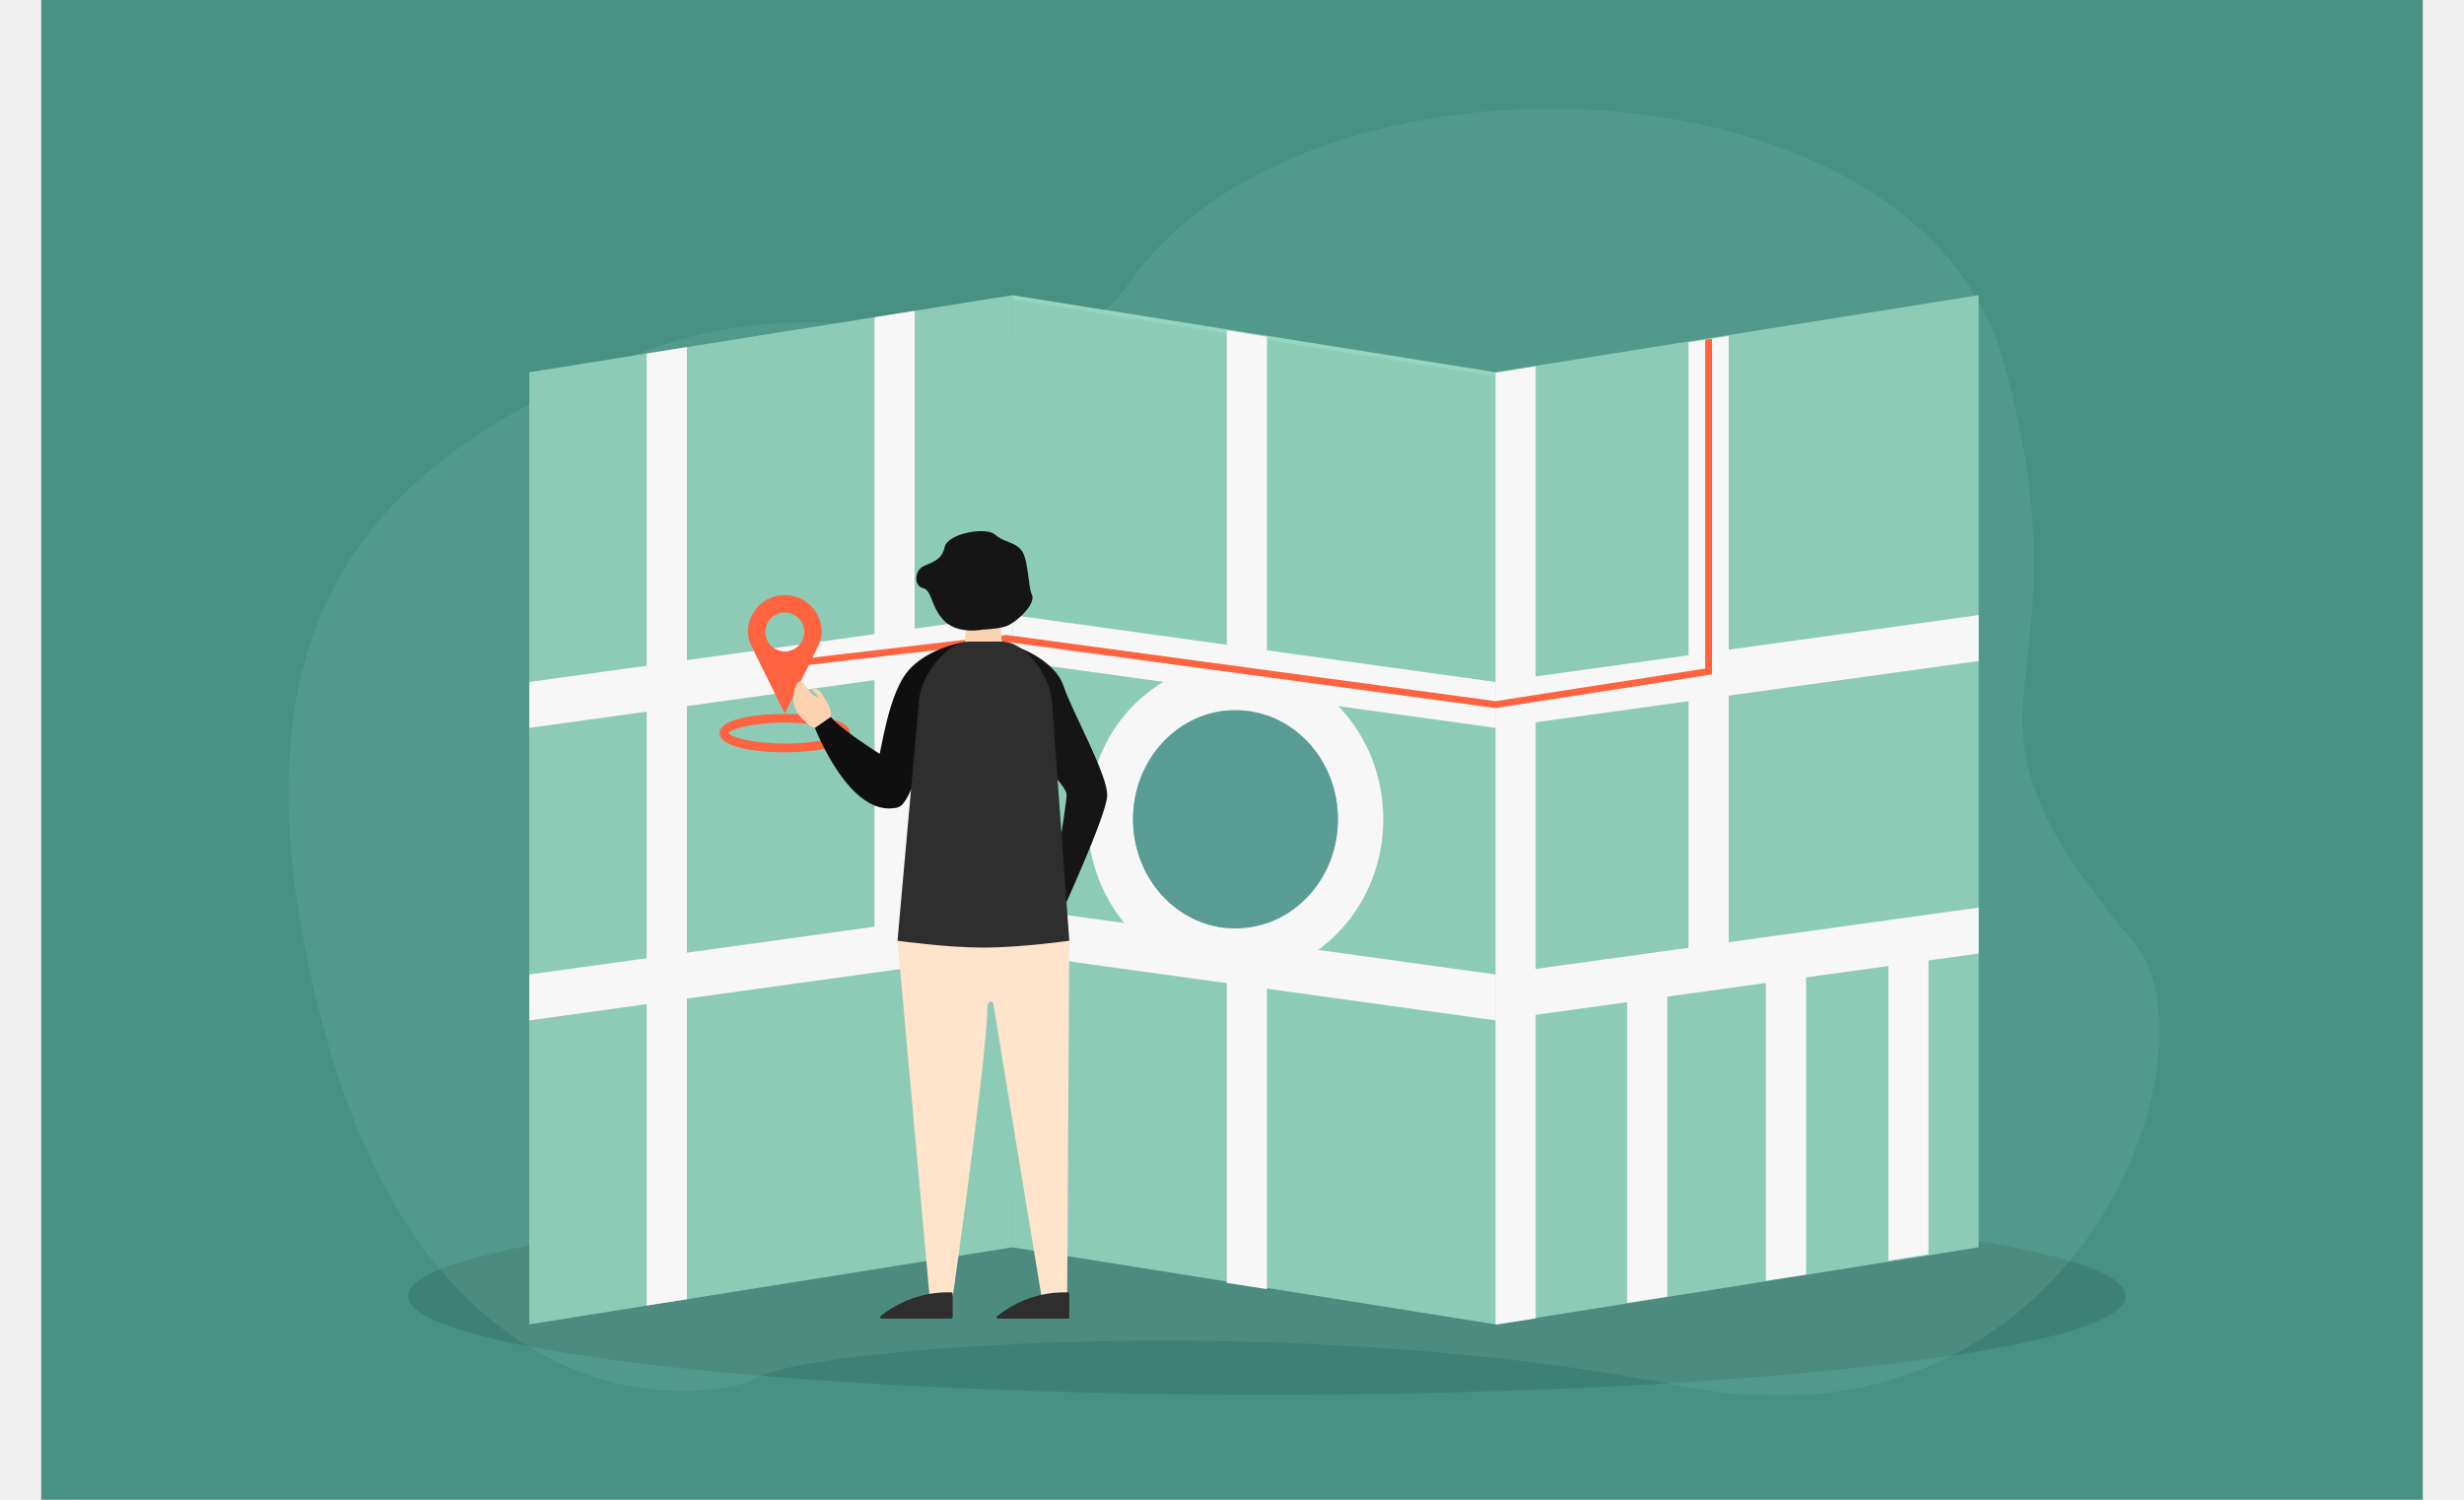
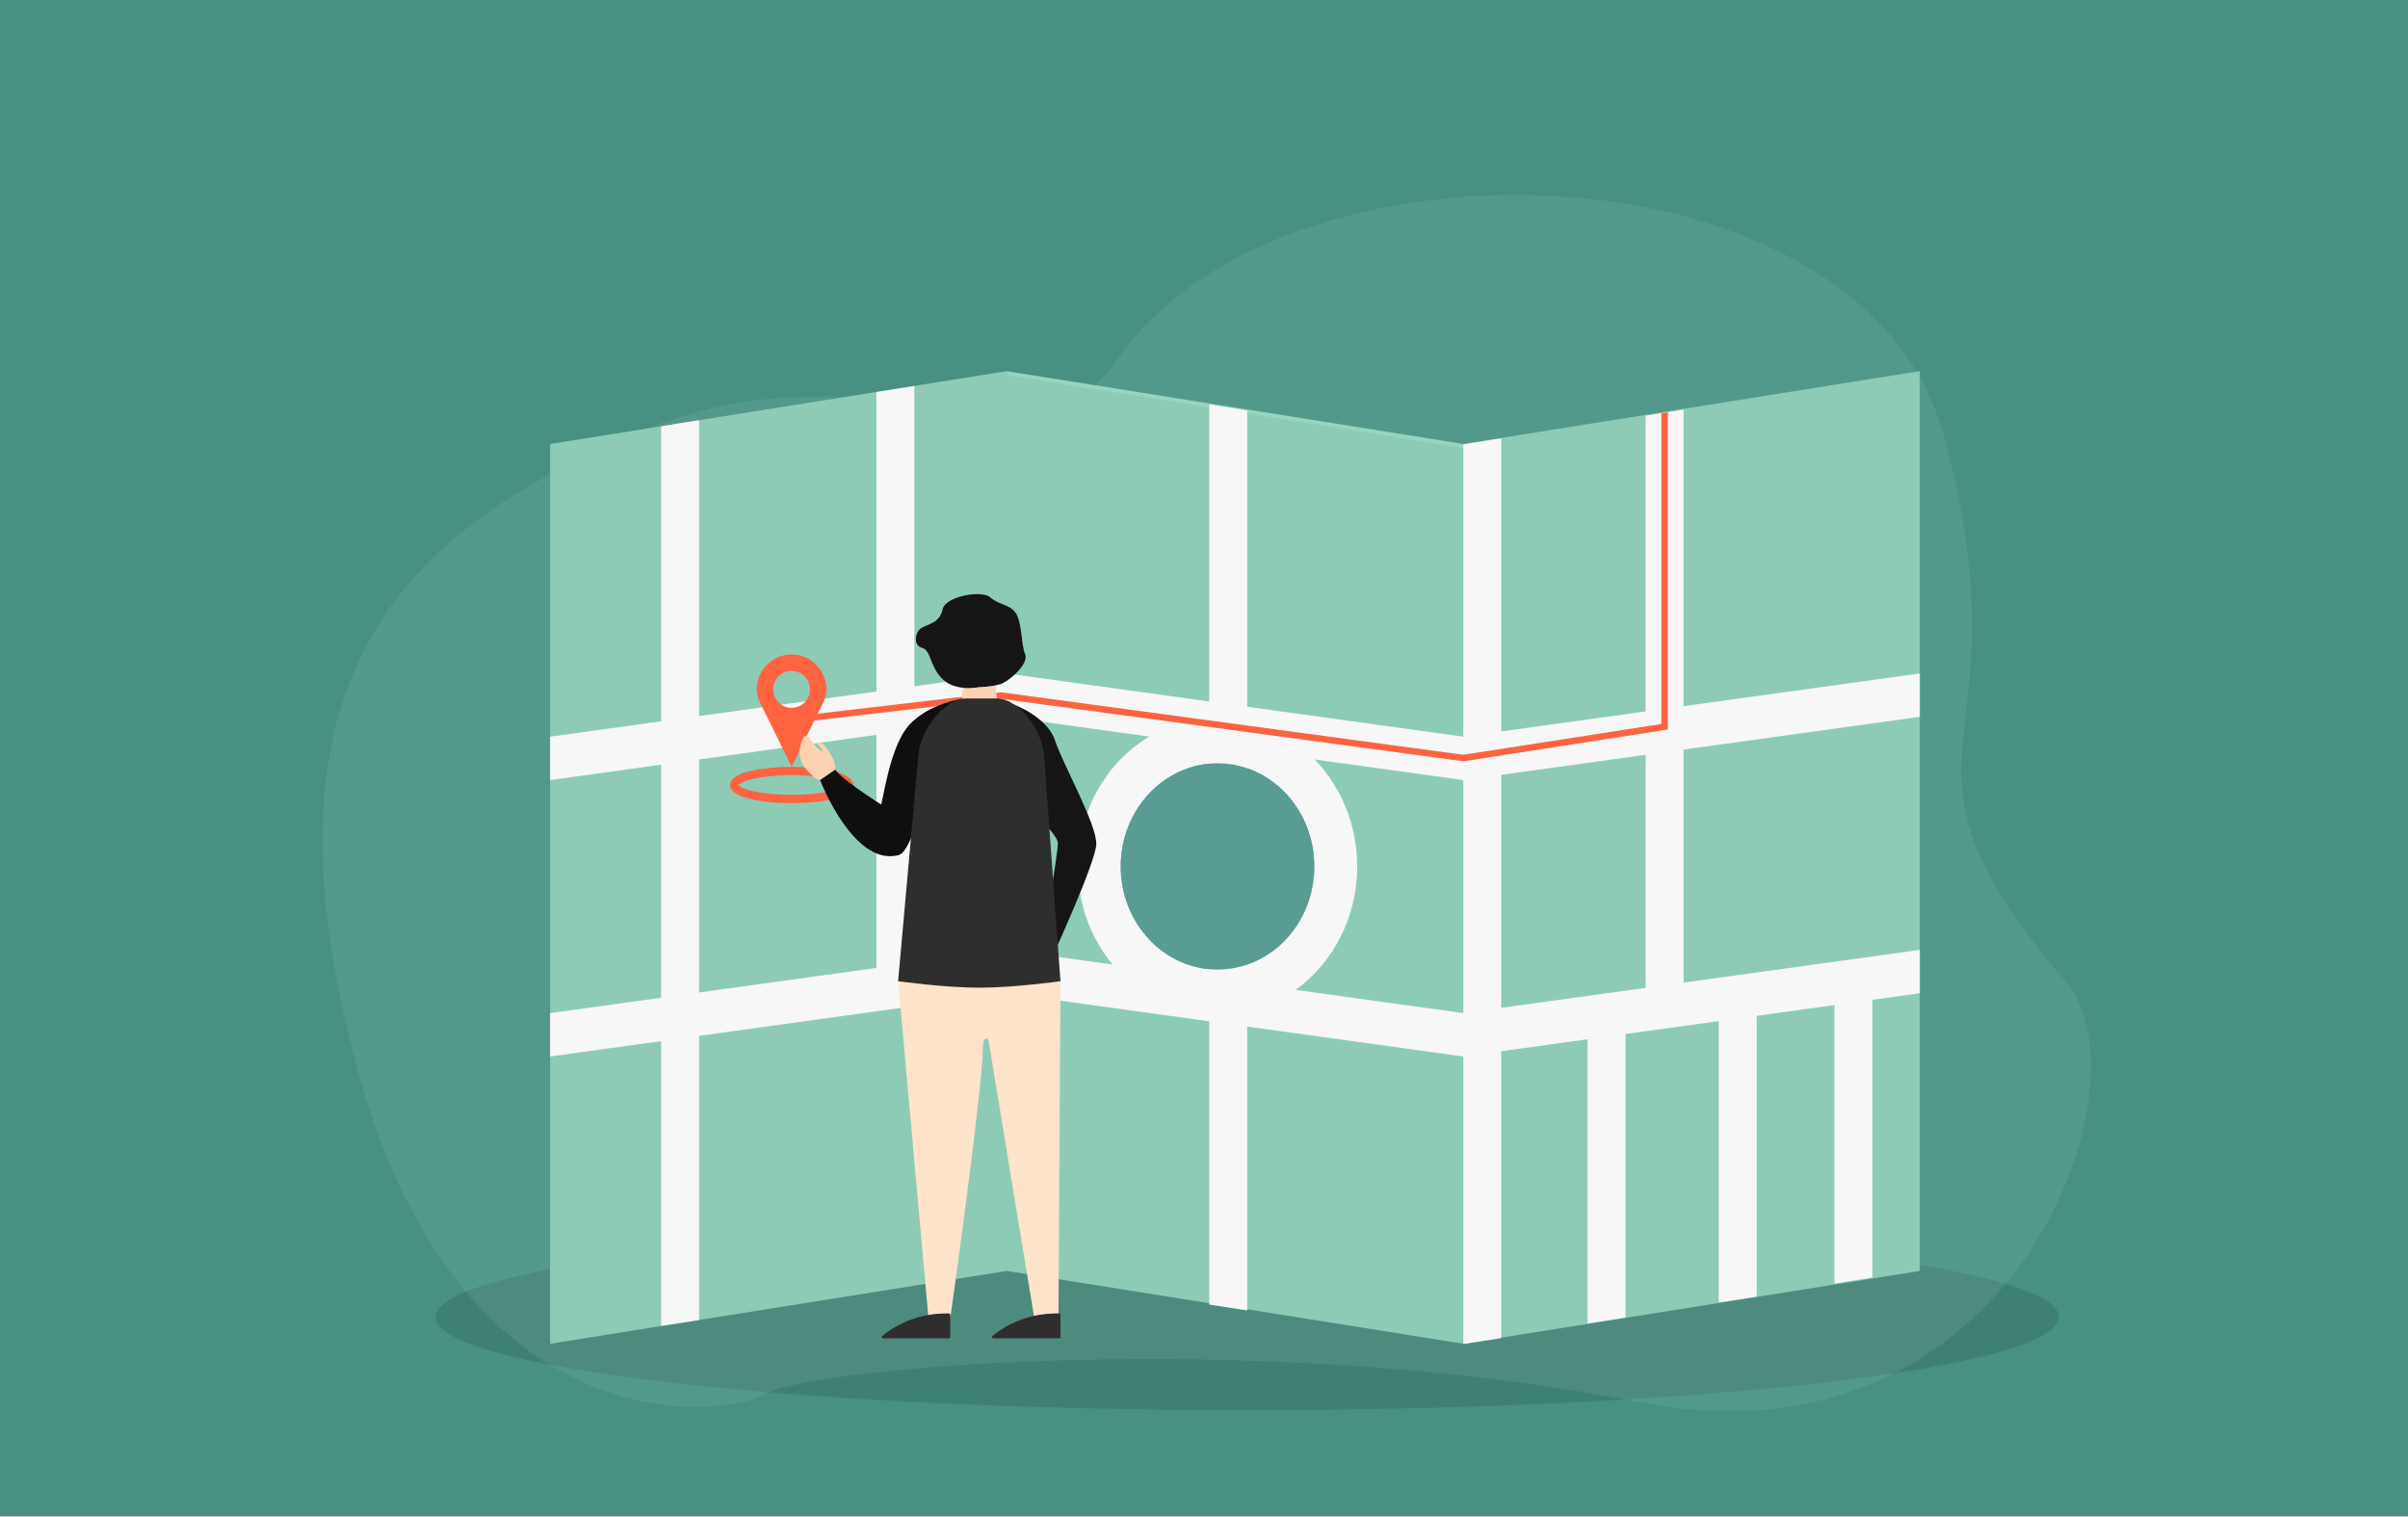
- <svg xmlns="http://www.w3.org/2000/svg" width="299" height="182" viewBox="0 0 299 182" fill="none">
-   <rect x="5" width="289" height="182" fill="#479082" />
-   <g clip-path="url(#clip0_480:2226)">
-     <path opacity="0.11" d="M153.738 169.246C211.294 169.246 257.953 163.89 257.953 157.282C257.953 150.675 211.294 145.318 153.738 145.318C96.181 145.318 49.522 150.675 49.522 157.282C49.522 163.89 96.181 169.246 153.738 169.246Z" fill="black" />
-     <path opacity="0.11" d="M91.93 167.165C87.134 170.107 52.532 174.846 39.187 124.409C25.842 73.972 46.143 56.14 75.408 43.728C106.182 30.675 125.249 51.29 137.169 34.177C158.457 3.615 232.795 6.064 243.17 44.046C254.608 85.923 233.002 83.951 258.946 114.347C269.799 127.062 252.506 177.72 203.923 168.187C155.339 158.654 97.554 163.715 91.93 167.165Z" fill="#B6E7D6" />
-     <path d="M122.851 151.367L181.478 160.719V45.173L122.851 35.821V151.367Z" fill="#97D5BF" />
-     <path opacity="0.13" d="M122.919 151.87L181.546 161.222V45.676L122.919 36.325V151.87Z" fill="#479082" />
-     <path d="M122.851 151.367L64.224 160.719V45.173L122.851 35.821V151.367Z" fill="#8DCBB7" />
-     <path d="M240.105 151.367L181.478 160.719V45.173L240.105 35.821V151.367Z" fill="#8DCBB7" />
-     <path d="M122.851 80.214L64.224 88.332V82.761L122.851 74.643V80.214Z" fill="#F7F7F7" />
-     <path d="M122.851 115.711L64.224 123.829V118.258L122.851 110.14V115.711Z" fill="#F7F7F7" />
-     <path d="M240.105 80.214L181.478 88.332V82.761L240.105 74.643V80.214Z" fill="#F7F7F7" />
-     <path d="M149.922 112.665C156.787 112.665 162.351 106.736 162.351 99.424C162.351 92.111 156.787 86.183 149.922 86.183C143.058 86.183 137.494 92.111 137.494 99.424C137.494 106.736 143.058 112.665 149.922 112.665Z" fill="#0E538C" />
-     <path d="M240.105 115.711L181.478 123.829V118.258L240.105 110.14V115.711Z" fill="#F7F7F7" />
-     <path d="M122.851 80.214L181.478 88.332V82.761L122.851 74.643V80.214Z" fill="#F7F7F7" />
-     <path d="M122.851 115.711L181.478 123.829V118.258L122.851 110.14V115.711Z" fill="#F7F7F7" />
-     <path d="M83.353 157.667L78.479 158.423V42.899L83.353 42.122V157.667Z" fill="#F7F7F7" />
-     <path d="M110.997 113.914L106.122 114.67V38.504L110.997 37.727V113.914Z" fill="#F7F7F7" />
-     <path d="M148.863 155.687L153.738 156.443V40.875L148.863 40.097V155.687Z" fill="#F7F7F7" />
-     <path d="M186.352 159.997L181.478 160.753V45.229L186.352 44.452V159.997Z" fill="#F7F7F7" />
-     <path d="M209.773 117.448L204.898 118.203V41.543L209.773 40.766V117.448Z" fill="#F7F7F7" />
-     <path d="M234.02 152.224L229.146 152.98V112.629L234.02 111.851V152.224Z" fill="#F7F7F7" />
-     <path d="M219.161 154.665L214.286 155.421V115.069L219.161 114.292V154.665Z" fill="#F7F7F7" />
-     <path d="M202.321 157.357L197.447 158.113V117.762L202.321 116.984V157.357Z" fill="#F7F7F7" />
-     <path d="M149.922 80.316C140.017 80.316 131.987 88.871 131.987 99.424C131.987 109.976 140.017 118.531 149.922 118.531C159.828 118.531 167.858 109.976 167.858 99.423C167.858 88.87 159.828 80.316 149.922 80.316ZM149.922 112.664C143.058 112.664 137.494 106.736 137.494 99.423C137.494 92.111 143.058 86.182 149.922 86.182C156.787 86.182 162.351 92.111 162.351 99.423C162.351 106.736 156.787 112.664 149.922 112.664Z" fill="#F7F7F7" />
-     <path d="M149.922 112.665C156.787 112.665 162.351 106.736 162.351 99.424C162.351 92.111 156.787 86.183 149.922 86.183C143.058 86.183 137.494 92.111 137.494 99.424C137.494 106.736 143.058 112.665 149.922 112.665Z" fill="#CCE9FF" />
-     <path opacity="0.86" d="M149.922 112.665C156.787 112.665 162.351 106.736 162.351 99.424C162.351 92.111 156.787 86.183 149.922 86.183C143.058 86.183 137.494 92.111 137.494 99.424C137.494 106.736 143.058 112.665 149.922 112.665Z" fill="#479082" />
-     <path d="M181.482 85.925L181.422 85.917L122.104 77.892L94.574 81.112L94.478 80.286L122.112 77.054L181.474 85.085L206.921 81.132V41.22L207.75 41.088V81.844L181.482 85.925Z" fill="#FF6340" />
-     <path d="M95.233 91.301C92.296 91.301 87.325 90.809 87.325 88.965C87.325 87.12 92.296 86.628 95.233 86.628C98.17 86.628 103.141 87.12 103.141 88.965C103.141 90.809 98.17 91.301 95.233 91.301ZM88.399 88.965C88.64 89.419 91.128 90.232 95.233 90.232C99.338 90.232 101.826 89.419 102.067 88.965C101.826 88.51 99.338 87.698 95.233 87.698C91.128 87.698 88.64 88.51 88.399 88.965Z" fill="#FF6340" />
-     <path d="M99.706 76.689C99.706 74.213 97.704 72.207 95.233 72.207C92.763 72.207 90.76 74.213 90.76 76.689C90.76 76.693 90.76 76.697 90.76 76.701C90.762 77.281 90.914 77.85 91.171 78.369L95.233 86.595L99.296 78.369C99.552 77.85 99.705 77.281 99.706 76.701C99.706 76.697 99.706 76.693 99.706 76.689ZM95.233 79.057C93.928 79.057 92.87 77.997 92.87 76.689C92.87 75.381 93.928 74.321 95.233 74.321C96.538 74.321 97.597 75.381 97.597 76.689C97.597 77.997 96.538 79.057 95.233 79.057Z" fill="#FF6340" />
-     <path d="M97.627 87.47C97.627 87.47 95.423 85.865 96.595 83.178C97.265 81.643 97.889 84.084 99.041 84.556C99.041 84.556 99.486 84.854 99.144 84.374C98.803 83.895 98.524 83.862 98.559 83.663C98.595 83.465 98.677 83.434 98.986 83.578C99.449 83.795 99.564 83.899 99.892 84.441C100.219 84.982 101.402 86.722 100.537 87.337C99.672 87.952 99.163 89.159 97.627 87.47Z" fill="#FCD2B1" />
-     <path d="M121.783 79.701H116.883L117.459 74.178H121.207L121.783 79.701Z" fill="#FCD2B1" />
-     <path d="M119.333 76.389C122.256 76.389 124.625 74.015 124.625 71.087C124.625 68.159 122.256 65.785 119.333 65.785C116.411 65.785 114.042 68.159 114.042 71.087C114.042 74.015 116.411 76.389 119.333 76.389Z" fill="#FAB9AF" />
-     <path d="M108.909 114.164L112.791 157.266H115.632C115.632 157.266 119.797 127.728 119.797 122.607C119.797 121.233 120.471 121.428 120.532 121.822C120.596 122.236 126.362 157.217 126.362 157.217L129.498 157.119L129.757 114.164C129.757 114.164 125.841 113.956 120.122 113.956C114.403 113.956 108.909 114.164 108.909 114.164Z" fill="#FFE3CA" />
-     <path d="M117.259 77.885C117.259 77.885 111.69 78.597 109.485 82.426C107.28 86.255 106.784 92.816 106.122 93.7C105.461 94.584 107.925 99.72 109.672 97.423C111.419 95.127 112.425 88.759 112.866 87.728C113.307 86.697 117.259 77.885 117.259 77.885Z" fill="#0F0F0F" />
-     <path d="M123.621 78.582C123.621 78.582 128.02 80.124 129.054 83.245C130.089 86.365 134.511 94.146 134.352 96.625C134.192 99.104 128.814 110.802 128.814 110.802L127.348 110.068C127.348 110.068 129.443 97.721 129.427 96.417C129.41 95.112 124.651 91.721 125.743 87.438C125.809 87.181 119.227 81.936 123.621 78.582Z" fill="#151515" />
-     <path d="M119.333 76.39C119.333 76.39 116.344 77.05 114.63 75.381C112.915 73.712 113.16 71.65 111.984 71.356C110.808 71.061 111.053 69.245 111.984 68.754C112.915 68.263 114.287 68.066 114.63 66.397C114.973 64.728 119.668 63.894 120.75 64.876C121.832 65.857 123.155 65.71 123.988 66.839C124.82 67.968 124.738 71.191 125.212 72.141C125.8 73.319 123.166 75.688 121.99 76.031C120.814 76.375 119.333 76.39 119.333 76.39Z" fill="#151515" />
-     <path d="M129.757 114.164C129.757 114.164 123.84 114.995 119.333 114.995C114.827 114.995 108.91 114.164 108.91 114.164L111.521 84.975C111.741 82.115 114.78 77.86 117.643 77.86H121.591C124.494 77.86 127.476 82.174 127.645 85.077L129.757 114.164Z" fill="#2E2E2E" />
-     <path d="M115.439 160.015H106.961C106.806 160.015 106.737 159.819 106.858 159.721C109.171 157.851 112.053 156.831 115.025 156.831H115.439C115.529 156.831 115.603 156.905 115.603 156.996V159.85C115.603 159.941 115.529 160.015 115.439 160.015Z" fill="#2E2E2E" />
-     <path d="M129.592 160.015H121.115C120.96 160.015 120.89 159.819 121.011 159.721C123.324 157.851 126.206 156.831 129.178 156.831H129.592C129.683 156.831 129.757 156.905 129.757 156.996V159.85C129.757 159.941 129.683 160.015 129.592 160.015Z" fill="#2E2E2E" />
-     <path d="M98.892 88.332C98.892 88.332 103.141 99.423 108.909 97.982L107.801 92.143C107.801 92.143 102.364 88.845 100.811 87.006L98.892 88.332Z" fill="#0F0F0F" />
+ <svg xmlns="http://www.w3.org/2000/svg" width="289" height="182" viewBox="0 0 289 182" fill="none">
+   <rect width="289" height="182" fill="#479082" />
+   <g clip-path="url(#clip0_625:2049)">
+     <path opacity="0.11" d="M149.687 169.247C203.48 169.247 247.089 164.24 247.089 158.065C247.089 151.889 203.48 146.883 149.687 146.883C95.893 146.883 52.285 151.889 52.285 158.065C52.285 164.24 95.893 169.247 149.687 169.247Z" fill="black" />
+     <path opacity="0.11" d="M91.92 167.301C87.438 170.051 55.097 174.48 42.625 127.34C30.153 80.201 49.126 63.535 76.478 51.934C105.24 39.735 123.061 59.002 134.202 43.008C154.098 14.444 223.576 16.733 233.272 52.232C243.962 91.371 223.769 89.528 248.017 117.936C258.16 129.82 241.998 177.166 196.591 168.256C151.183 159.347 97.176 164.077 91.92 167.301Z" fill="#B6E7D6" />
+     <path d="M120.819 152.536L175.613 161.276V53.285L120.819 44.545V152.536Z" fill="#97D5BF" />
+     <path opacity="0.13" d="M120.882 153.007L175.677 161.747V53.756L120.882 45.015V153.007Z" fill="#479082" />
+     <path d="M120.819 152.536L66.025 161.276V53.285L120.819 44.545V152.536Z" fill="#8DCBB7" />
+     <path d="M230.407 152.536L175.613 161.276V53.285L230.407 44.545V152.536Z" fill="#8DCBB7" />
+     <path d="M120.819 86.035L66.025 93.623V88.416L120.819 80.828V86.035Z" fill="#F7F7F7" />
+     <path d="M120.819 119.211L66.025 126.799V121.592L120.819 114.004V119.211Z" fill="#F7F7F7" />
+     <path d="M230.407 86.035L175.613 93.623V88.416L230.407 80.828V86.035Z" fill="#F7F7F7" />
+     <path d="M146.121 116.364C152.536 116.364 157.737 110.823 157.737 103.989C157.737 97.154 152.536 91.613 146.121 91.613C139.705 91.613 134.504 97.154 134.504 103.989C134.504 110.823 139.705 116.364 146.121 116.364Z" fill="#0E538C" />
+     <path d="M230.407 119.211L175.613 126.799V121.592L230.407 114.004V119.211Z" fill="#F7F7F7" />
+     <path d="M120.819 86.035L175.613 93.623V88.416L120.819 80.828V86.035Z" fill="#F7F7F7" />
+     <path d="M120.819 119.211L175.613 126.799V121.592L120.819 114.004V119.211Z" fill="#F7F7F7" />
+     <path d="M83.903 158.425L79.348 159.131V51.16L83.903 50.433V158.425Z" fill="#F7F7F7" />
+     <path d="M109.74 117.532L105.184 118.238V47.053L109.74 46.326V117.532Z" fill="#F7F7F7" />
+     <path d="M145.131 156.574L149.687 157.28V49.268L145.131 48.541V156.574Z" fill="#F7F7F7" />
+     <path d="M180.169 160.602L175.613 161.309V53.338L180.169 52.611V160.602Z" fill="#F7F7F7" />
+     <path d="M202.058 120.834L197.503 121.541V49.892L202.058 49.166V120.834Z" fill="#F7F7F7" />
+     <path d="M224.72 153.337L220.165 154.044V116.331L224.72 115.604V153.337Z" fill="#F7F7F7" />
+     <path d="M210.832 155.618L206.277 156.325V118.612L210.832 117.885V155.618Z" fill="#F7F7F7" />
+     <path d="M195.094 158.135L190.538 158.841V121.128L195.094 120.402V158.135Z" fill="#F7F7F7" />
+     <path d="M146.121 86.13C136.863 86.13 129.358 94.126 129.358 103.989C129.358 113.852 136.863 121.847 146.121 121.847C155.379 121.847 162.884 113.852 162.884 103.989C162.884 94.126 155.379 86.13 146.121 86.13ZM146.121 116.364C139.705 116.364 134.504 110.823 134.504 103.989C134.504 97.154 139.705 91.613 146.121 91.613C152.536 91.613 157.737 97.154 157.737 103.989C157.737 110.823 152.536 116.364 146.121 116.364Z" fill="#F7F7F7" />
+     <path d="M146.121 116.364C152.536 116.364 157.737 110.823 157.737 103.989C157.737 97.154 152.536 91.613 146.121 91.613C139.705 91.613 134.504 97.154 134.504 103.989C134.504 110.823 139.705 116.364 146.121 116.364Z" fill="#CCE9FF" />
+     <path opacity="0.86" d="M146.121 116.364C152.536 116.364 157.737 110.823 157.737 103.989C157.737 97.154 152.536 91.613 146.121 91.613C139.705 91.613 134.504 97.154 134.504 103.989C134.504 110.823 139.705 116.364 146.121 116.364Z" fill="#479082" />
+     <path d="M175.617 91.373L175.561 91.365L120.121 83.865L94.391 86.874L94.301 86.103L120.128 83.082L175.609 90.588L199.393 86.893V49.591L200.168 49.467V87.558L175.617 91.373Z" fill="#FF6340" />
+     <path d="M95.007 96.397C92.262 96.397 87.616 95.937 87.616 94.214C87.616 92.49 92.262 92.03 95.007 92.03C97.752 92.03 102.398 92.49 102.398 94.214C102.398 95.937 97.752 96.397 95.007 96.397ZM88.62 94.214C88.845 94.638 91.17 95.398 95.007 95.398C98.844 95.398 101.169 94.638 101.394 94.214C101.169 93.789 98.844 93.029 95.007 93.029C91.17 93.029 88.845 93.789 88.62 94.214Z" fill="#FF6340" />
+     <path d="M99.188 82.74C99.188 80.427 97.316 78.552 95.007 78.552C92.698 78.552 90.826 80.427 90.826 82.74C90.826 82.744 90.826 82.748 90.826 82.752C90.828 83.293 90.97 83.825 91.21 84.311L95.007 91.999L98.804 84.311C99.044 83.825 99.186 83.293 99.188 82.752C99.188 82.748 99.188 82.744 99.188 82.74ZM95.007 84.954C93.787 84.954 92.798 83.963 92.798 82.74C92.798 81.518 93.787 80.527 95.007 80.527C96.227 80.527 97.216 81.518 97.216 82.74C97.216 83.963 96.227 84.954 95.007 84.954Z" fill="#FF6340" />
+     <path d="M97.244 92.817C97.244 92.817 95.184 91.317 96.28 88.806C96.906 87.371 97.489 89.652 98.566 90.094C98.566 90.094 98.981 90.372 98.662 89.923C98.343 89.475 98.082 89.444 98.116 89.259C98.149 89.073 98.225 89.044 98.515 89.18C98.947 89.382 99.055 89.479 99.361 89.985C99.667 90.491 100.772 92.118 99.964 92.693C99.156 93.267 98.68 94.395 97.244 92.817Z" fill="#FCD2B1" />
+     <path d="M119.821 85.556H115.242L115.78 80.394H119.283L119.821 85.556Z" fill="#FCD2B1" />
+     <path d="M117.531 82.46C120.263 82.46 122.477 80.242 122.477 77.505C122.477 74.768 120.263 72.55 117.531 72.55C114.8 72.55 112.586 74.768 112.586 77.505C112.586 80.242 114.8 82.46 117.531 82.46Z" fill="#FAB9AF" />
+     <path d="M107.789 117.765L111.417 158.05H114.072C114.072 158.05 117.965 130.443 117.965 125.657C117.965 124.372 118.594 124.555 118.652 124.923C118.712 125.31 124.101 158.004 124.101 158.004L127.032 157.912L127.273 117.765C127.273 117.765 123.614 117.571 118.269 117.571C112.923 117.571 107.789 117.765 107.789 117.765Z" fill="#FFE3CA" />
+     <path d="M115.593 83.859C115.593 83.859 110.388 84.524 108.327 88.102C106.266 91.681 105.802 97.813 105.184 98.639C104.566 99.465 106.869 104.265 108.502 102.119C110.135 99.973 111.075 94.021 111.487 93.058C111.899 92.094 115.593 83.859 115.593 83.859Z" fill="#0F0F0F" />
+     <path d="M121.539 84.51C121.539 84.51 125.65 85.951 126.617 88.868C127.584 91.784 131.717 99.056 131.568 101.373C131.419 103.69 126.392 114.623 126.392 114.623L125.022 113.937C125.022 113.937 126.98 102.398 126.965 101.178C126.949 99.959 122.502 96.789 123.523 92.787C123.584 92.547 117.432 87.645 121.539 84.51Z" fill="#151515" />
+     <path d="M117.531 82.461C117.531 82.461 114.738 83.078 113.135 81.518C111.532 79.958 111.761 78.031 110.662 77.756C109.563 77.481 109.793 75.783 110.662 75.324C111.532 74.865 112.815 74.682 113.135 73.122C113.456 71.562 117.844 70.782 118.855 71.699C119.867 72.617 121.103 72.479 121.881 73.535C122.66 74.59 122.583 77.602 123.026 78.49C123.576 79.591 121.114 81.805 120.015 82.126C118.916 82.447 117.531 82.461 117.531 82.461Z" fill="#151515" />
+     <path d="M127.274 117.765C127.274 117.765 121.743 118.542 117.531 118.542C113.32 118.542 107.789 117.765 107.789 117.765L110.23 90.485C110.436 87.811 113.275 83.835 115.952 83.835H119.642C122.354 83.835 125.142 87.867 125.3 90.58L127.274 117.765Z" fill="#2E2E2E" />
+     <path d="M113.891 160.619H105.968C105.823 160.619 105.759 160.436 105.872 160.344C108.033 158.596 110.727 157.643 113.505 157.643H113.891C113.976 157.643 114.045 157.712 114.045 157.797V160.464C114.045 160.55 113.976 160.619 113.891 160.619Z" fill="#2E2E2E" />
+     <path d="M127.12 160.619H119.197C119.051 160.619 118.987 160.436 119.1 160.344C121.261 158.596 123.955 157.643 126.733 157.643H127.12C127.205 157.643 127.273 157.712 127.273 157.797V160.464C127.274 160.55 127.205 160.619 127.12 160.619Z" fill="#2E2E2E" />
+     <path d="M98.427 93.623C98.427 93.623 102.398 103.989 107.789 102.641L106.753 97.184C106.753 97.184 101.672 94.102 100.22 92.383L98.427 93.623Z" fill="#0F0F0F" />
  </g>
  <defs>
-     <clipPath id="clip0_480:2226">
-       <rect width="298.517" height="168.246" fill="white" transform="translate(0 1)" />
+     <clipPath id="clip0_625:2049">
+       <rect x="6" y="12" width="279" height="157.247" rx="16" fill="white" />
    </clipPath>
  </defs>
</svg>
